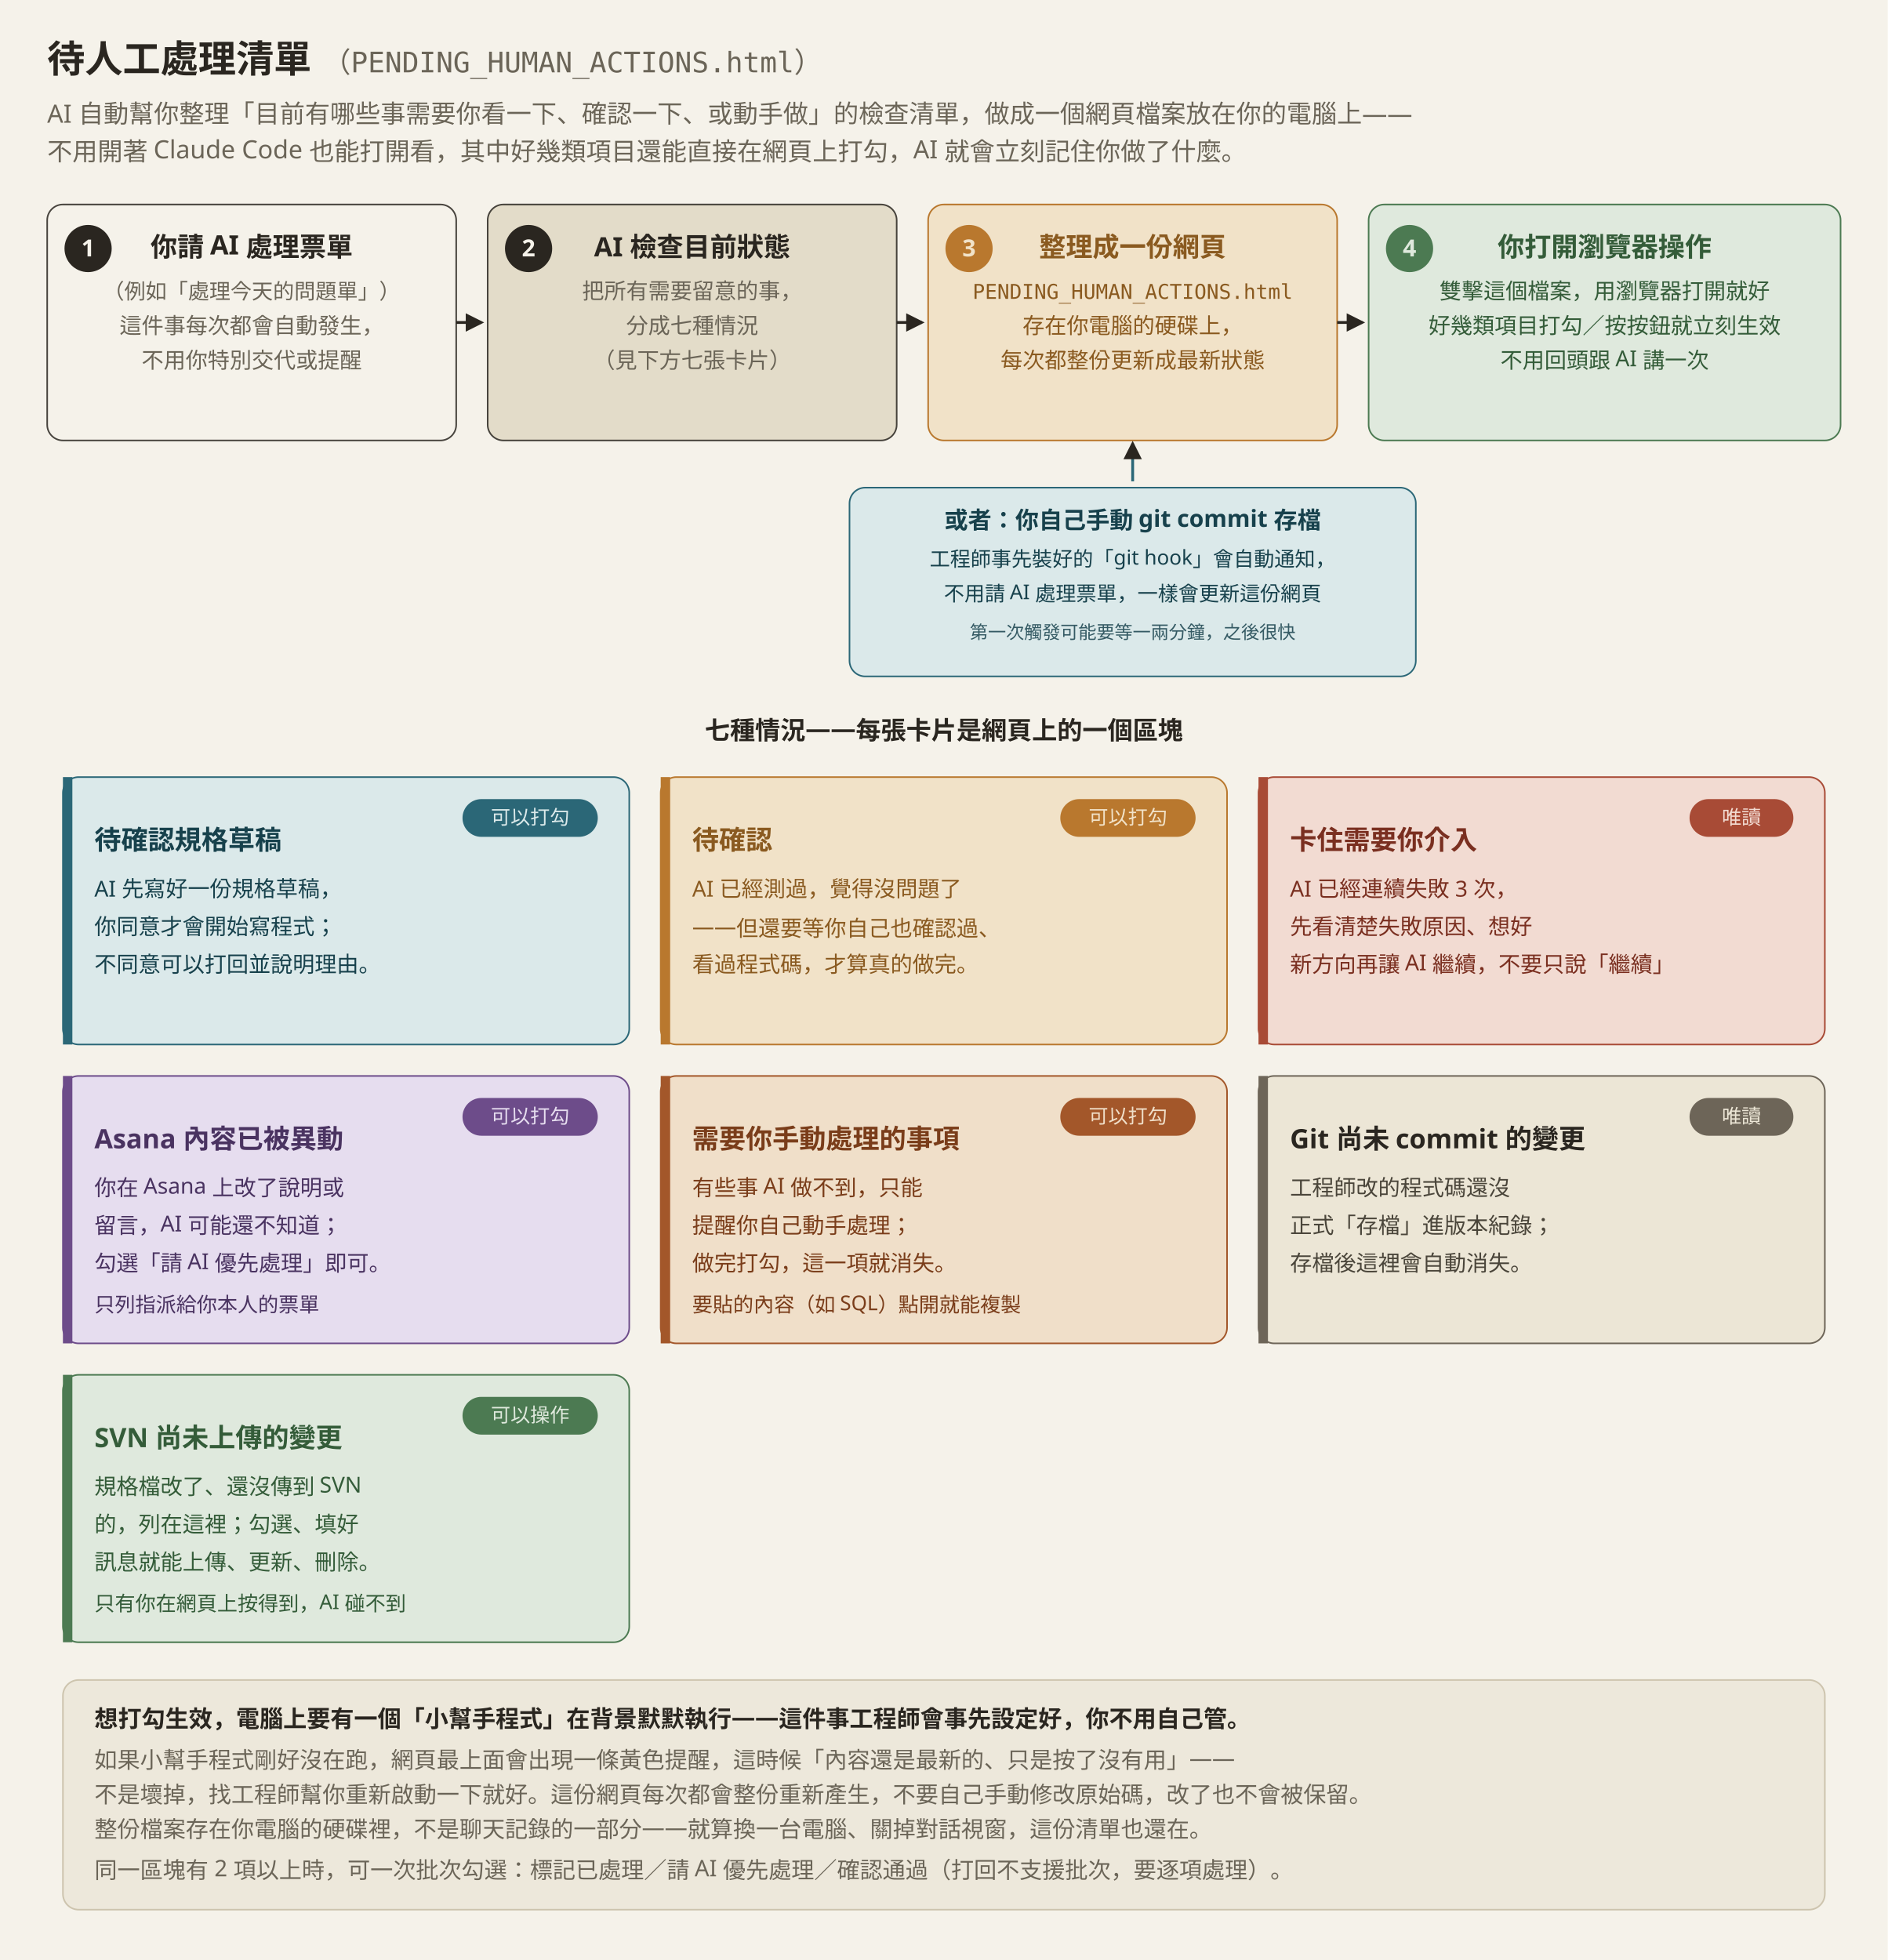
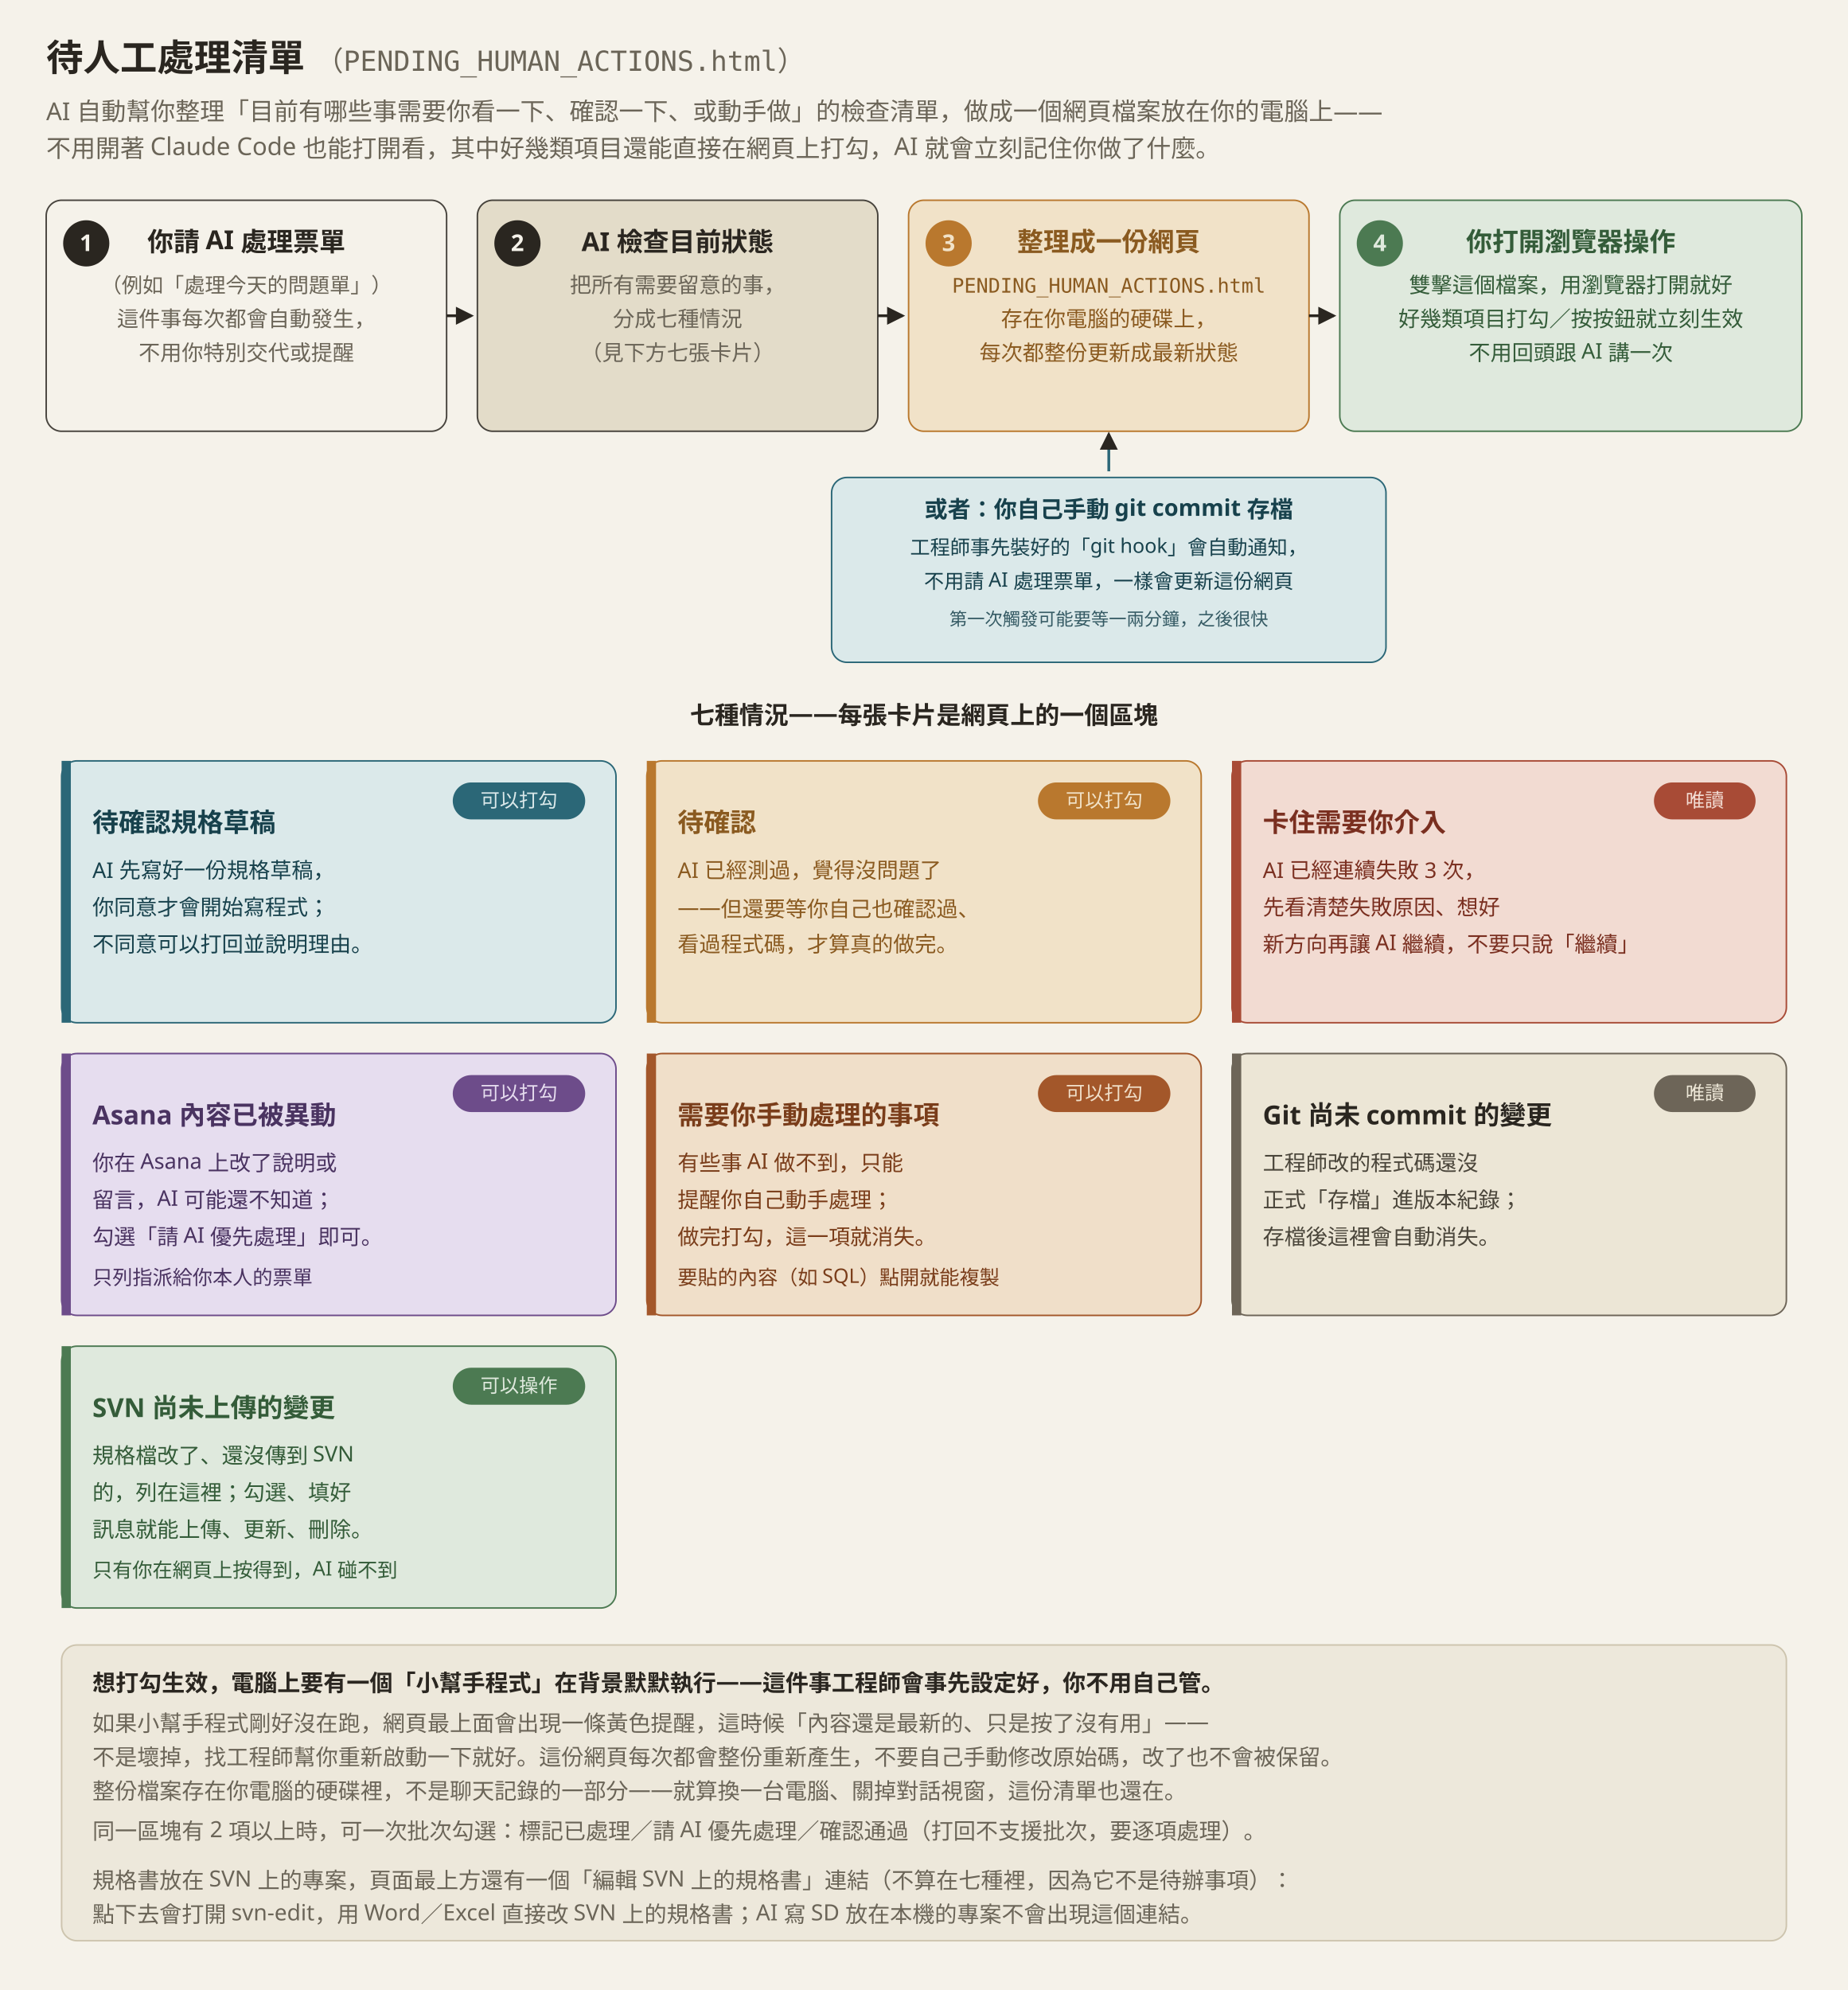
- <svg xmlns="http://www.w3.org/2000/svg" viewBox="0 0 1200 1246" role="img" aria-label="待人工處理清單 PENDING_HUMAN_ACTIONS.html 說明圖：這是一份 AI 自動幫你整理「目前有哪些事需要你看一下、確認一下、或動手做」的檢查清單，存成一個網頁檔案放在你的電腦上，不用開著 Claude Code 也能打開看，部分項目還能直接在網頁上打勾生效。流程：你請 AI 處理票單時，AI 會自動檢查目前狀態，把需要你注意的事分成七種情況，整理成這份網頁，你打開瀏覽器就能操作；另一個觸發方式是你自己手動 git commit 存檔，工程師事先裝好的 git hook 會自動通知，不用請 AI 處理票單也會把這份網頁更新成最新狀態，只是第一次觸發可能要等一兩分鐘，之後每次都很快。七種情況：待確認規格草稿（AI寫好需求規格草稿等你同意或退回，可打勾，只有少數專案會用到）、待確認（AI測過覺得沒問題但還要你自己也確認過才算真的做完，可打勾）、卡住需要你介入（AI試了很多次都沒成功需要你直接告訴AI怎麼做，唯讀）、Asana內容已被異動（你在Asana上改了說明或留言AI可能還不知道，只列指派給你本人的票單，可以勾選請AI優先處理，不會馬上執行但不會忘記）、需要你手動處理的事項（有些事AI做不到只能提醒你自己做，要貼上執行的內容如SQL會收在這項底下，點開可複製，做完打勾這項就消失，可打勾）、Git尚未commit的變更（工程師改的程式碼還沒正式存檔提醒你請工程師存檔，唯讀）、SVN尚未上傳的變更（規格檔改了還沒傳到SVN遠端，勾選並填寫訊息就能上傳、更新、刪除，只有你在網頁上按得到、AI碰不到，可操作）。要打勾生效，電腦上要有一個小幫手程式在背景執行，工程師會事先設定好；沒開的話網頁上方會出現提醒，內容仍然是最新的，只是按了沒有用。">
+ <svg xmlns="http://www.w3.org/2000/svg" viewBox="0 0 1200 1292" role="img" aria-label="待人工處理清單 PENDING_HUMAN_ACTIONS.html 說明圖：這是一份 AI 自動幫你整理「目前有哪些事需要你看一下、確認一下、或動手做」的檢查清單，存成一個網頁檔案放在你的電腦上，不用開著 Claude Code 也能打開看，部分項目還能直接在網頁上打勾生效。流程：你請 AI 處理票單時，AI 會自動檢查目前狀態，把需要你注意的事分成七種情況，整理成這份網頁，你打開瀏覽器就能操作；另一個觸發方式是你自己手動 git commit 存檔，工程師事先裝好的 git hook 會自動通知，不用請 AI 處理票單也會把這份網頁更新成最新狀態，只是第一次觸發可能要等一兩分鐘，之後每次都很快。七種情況：待確認規格草稿（AI寫好需求規格草稿等你同意或退回，可打勾，只有少數專案會用到）、待確認（AI測過覺得沒問題但還要你自己也確認過才算真的做完，可打勾）、卡住需要你介入（AI試了很多次都沒成功需要你直接告訴AI怎麼做，唯讀）、Asana內容已被異動（你在Asana上改了說明或留言AI可能還不知道，只列指派給你本人的票單，可以勾選請AI優先處理，不會馬上執行但不會忘記）、需要你手動處理的事項（有些事AI做不到只能提醒你自己做，要貼上執行的內容如SQL會收在這項底下，點開可複製，做完打勾這項就消失，可打勾）、Git尚未commit的變更（工程師改的程式碼還沒正式存檔提醒你請工程師存檔，唯讀）、SVN尚未上傳的變更（規格檔改了還沒傳到SVN遠端，勾選並填寫訊息就能上傳、更新、刪除，只有你在網頁上按得到、AI碰不到，可操作）。要打勾生效，電腦上要有一個小幫手程式在背景執行，工程師會事先設定好；沒開的話網頁上方會出現提醒，內容仍然是最新的，只是按了沒有用。另外，規格書放在 SVN 上的專案，頁面最上方還有一個編輯 SVN 上的規格書連結（不算在七種情況裡，因為它不是待辦事項），點下去會打開 svn-edit，用 Word 或 Excel 直接改 SVN 上的規格書；AI 自己撰寫 SD 放在本機的專案不會出現這個連結。">
  <defs>
    <marker id="paArrow" viewBox="0 0 10 10" refX="8.5" refY="5" markerWidth="6.5" markerHeight="6.5" orient="auto-start-reverse">
      <path d="M0,0 L10,5 L0,10 z" fill="#2a2620" />
    </marker>
  </defs>
-   <rect x="0" y="0" width="1200" height="1246" fill="#f5f2ea" />
+   <rect x="0" y="0" width="1200" height="1292" fill="#f5f2ea" />
  <g font-family="'Noto Sans TC',sans-serif">
    <text x="30" y="46" font-size="24" font-weight="700" fill="#2a2620">待人工處理清單</text>
    <text x="205" y="46" font-family="'IBM Plex Mono',monospace" font-size="18" fill="#6b6558">（PENDING_HUMAN_ACTIONS.html）</text>
    <text x="30" y="78" font-size="16" fill="#6b6558">AI 自動幫你整理「目前有哪些事需要你看一下、確認一下、或動手做」的檢查清單，做成一個網頁檔案放在你的電腦上——</text>
    <text x="30" y="102" font-size="16" fill="#6b6558">不用開著 Claude Code 也能打開看，其中好幾類項目還能直接在網頁上打勾，AI 就會立刻記住你做了什麼。</text>
  </g>
  <g font-family="'Noto Sans TC',sans-serif">
    <rect x="30" y="130" width="260" height="150" rx="10" fill="none" stroke="#2a2620" stroke-opacity="0.85" />
    <circle cx="56" cy="158" r="15" fill="#2a2620" />
    <text x="56" y="163" text-anchor="middle" font-weight="700" font-size="15" fill="#f5f2ea">1</text>
    <text x="160" y="163" text-anchor="middle" font-size="17" font-weight="700" fill="#2a2620">你請 AI 處理票單</text>
    <text x="160" y="190" text-anchor="middle" font-size="13.5" fill="#6b6558">（例如「處理今天的問題單」）</text>
    <text x="160" y="212" text-anchor="middle" font-size="14" fill="#6b6558">這件事每次都會自動發生，</text>
    <text x="160" y="234" text-anchor="middle" font-size="14" fill="#6b6558">不用你特別交代或提醒</text>
    <rect x="310" y="130" width="260" height="150" rx="10" fill="#e3dcc9" stroke="#2a2620" stroke-opacity="0.85" />
    <circle cx="336" cy="158" r="15" fill="#2a2620" />
    <text x="336" y="163" text-anchor="middle" font-weight="700" font-size="15" fill="#f5f2ea">2</text>
    <text x="440" y="163" text-anchor="middle" font-size="17" font-weight="700" fill="#2a2620">AI 檢查目前狀態</text>
    <text x="440" y="190" text-anchor="middle" font-size="14" fill="#6b6558">把所有需要留意的事，</text>
    <text x="440" y="212" text-anchor="middle" font-size="14" fill="#6b6558">分成七種情況</text>
    <text x="440" y="234" text-anchor="middle" font-size="14" fill="#6b6558">（見下方七張卡片）</text>
    <rect x="590" y="130" width="260" height="150" rx="10" fill="#f1e2c8" stroke="#b9782e" />
    <circle cx="616" cy="158" r="15" fill="#b9782e" />
    <text x="616" y="163" text-anchor="middle" font-weight="700" font-size="15" fill="#f1e2c8">3</text>
    <text x="720" y="163" text-anchor="middle" font-size="17" font-weight="700" fill="#8a5a20">整理成一份網頁</text>
    <text x="720" y="190" text-anchor="middle" font-family="'IBM Plex Mono',monospace" font-size="13" fill="#8a5a20">PENDING_HUMAN_ACTIONS.html</text>
    <text x="720" y="212" text-anchor="middle" font-size="14" fill="#8a5a20">存在你電腦的硬碟上，</text>
    <text x="720" y="234" text-anchor="middle" font-size="14" fill="#8a5a20">每次都整份更新成最新狀態</text>
    <rect x="870" y="130" width="300" height="150" rx="10" fill="#dfe9dd" stroke="#4c7a52" />
    <circle cx="896" cy="158" r="15" fill="#4c7a52" />
    <text x="896" y="163" text-anchor="middle" font-weight="700" font-size="15" fill="#dfe9dd">4</text>
    <text x="1020" y="163" text-anchor="middle" font-size="17" font-weight="700" fill="#345c39">你打開瀏覽器操作</text>
    <text x="1020" y="190" text-anchor="middle" font-size="14" fill="#345c39">雙擊這個檔案，用瀏覽器打開就好</text>
    <text x="1020" y="212" text-anchor="middle" font-size="14" fill="#345c39">好幾類項目打勾／按按鈕就立刻生效</text>
    <text x="1020" y="234" text-anchor="middle" font-size="14" fill="#345c39">不用回頭跟 AI 講一次</text>
  </g>
  <line x1="290" y1="205" x2="306" y2="205" stroke="#2a2620" stroke-width="1.8" marker-end="url(#paArrow)" />
  <line x1="570" y1="205" x2="586" y2="205" stroke="#2a2620" stroke-width="1.8" marker-end="url(#paArrow)" />
  <line x1="850" y1="205" x2="866" y2="205" stroke="#2a2620" stroke-width="1.8" marker-end="url(#paArrow)" />
  <line x1="720" y1="306" x2="720" y2="282" stroke="#2b6777" stroke-width="1.8" marker-end="url(#paArrow)" />
  <g font-family="'Noto Sans TC',sans-serif">
    <rect x="540" y="310" width="360" height="120" rx="10" fill="#dbe9ea" stroke="#2b6777" />
    <text x="720" y="336" text-anchor="middle" font-size="15" font-weight="700" fill="#17414c">或者：你自己手動 git commit 存檔</text>
    <text x="720" y="360" text-anchor="middle" font-size="13" fill="#17414c">工程師事先裝好的「git hook」會自動通知，</text>
    <text x="720" y="382" text-anchor="middle" font-size="13" fill="#17414c">不用請 AI 處理票單，一樣會更新這份網頁</text>
    <text x="720" y="406" text-anchor="middle" font-size="11.5" fill="#17414c" opacity="0.85">第一次觸發可能要等一兩分鐘，之後很快</text>
  </g>
  <text x="600" y="470" text-anchor="middle" font-family="'Noto Sans TC',sans-serif" font-size="16" font-weight="700" fill="#2a2620">七種情況——每張卡片是網頁上的一個區塊</text>
  <g font-family="'Noto Sans TC',sans-serif">
    <rect x="40" y="494" width="360" height="170" rx="10" fill="#dbe9ea" stroke="#2b6777" />
    <rect x="40" y="494" width="6" height="170" fill="#2b6777" />
    <rect x="294" y="508" width="86" height="24" rx="12" fill="#2b6777" />
    <text x="337" y="524" text-anchor="middle" font-size="12.5" fill="#dbe9ea">可以打勾</text>
    <text x="60" y="540" font-size="17" font-weight="700" fill="#17414c">待確認規格草稿</text>
    <text x="60" y="570" font-size="14" fill="#17414c">AI 先寫好一份規格草稿，</text>
    <text x="60" y="594" font-size="14" fill="#17414c">你同意才會開始寫程式；</text>
    <text x="60" y="618" font-size="14" fill="#17414c">不同意可以打回並說明理由。</text>
    <rect x="420" y="494" width="360" height="170" rx="10" fill="#f1e2c8" stroke="#b9782e" />
    <rect x="420" y="494" width="6" height="170" fill="#b9782e" />
    <rect x="674" y="508" width="86" height="24" rx="12" fill="#b9782e" />
    <text x="717" y="524" text-anchor="middle" font-size="12.5" fill="#f1e2c8">可以打勾</text>
    <text x="440" y="540" font-size="17" font-weight="700" fill="#8a5a20">待確認</text>
    <text x="440" y="570" font-size="14" fill="#8a5a20">AI 已經測過，覺得沒問題了</text>
    <text x="440" y="594" font-size="14" fill="#8a5a20">——但還要等你自己也確認過、</text>
    <text x="440" y="618" font-size="14" fill="#8a5a20">看過程式碼，才算真的做完。</text>
    <rect x="800" y="494" width="360" height="170" rx="10" fill="#f2dbd2" stroke="#a84b36" />
    <rect x="800" y="494" width="6" height="170" fill="#a84b36" />
    <rect x="1074" y="508" width="66" height="24" rx="12" fill="#a84b36" />
    <text x="1107" y="524" text-anchor="middle" font-size="12.5" fill="#f2dbd2">唯讀</text>
    <text x="820" y="540" font-size="17" font-weight="700" fill="#7a2f20">卡住需要你介入</text>
    <text x="820" y="570" font-size="14" fill="#7a2f20">AI 已經連續失敗 3 次，</text>
    <text x="820" y="594" font-size="14" fill="#7a2f20">先看清楚失敗原因、想好</text>
    <text x="820" y="618" font-size="14" fill="#7a2f20">新方向再讓 AI 繼續，不要只說「繼續」</text>
    <rect x="40" y="684" width="360" height="170" rx="10" fill="#e6ddef" stroke="#6d4c8a" />
    <rect x="40" y="684" width="6" height="170" fill="#6d4c8a" />
    <rect x="294" y="698" width="86" height="24" rx="12" fill="#6d4c8a" />
    <text x="337" y="714" text-anchor="middle" font-size="12.5" fill="#e6ddef">可以打勾</text>
    <text x="60" y="730" font-size="17" font-weight="700" fill="#4a3361">Asana 內容已被異動</text>
    <text x="60" y="760" font-size="14" fill="#4a3361">你在 Asana 上改了說明或</text>
    <text x="60" y="784" font-size="14" fill="#4a3361">留言，AI 可能還不知道；</text>
    <text x="60" y="808" font-size="14" fill="#4a3361">勾選「請 AI 優先處理」即可。</text>
    <text x="60" y="834" font-size="13" fill="#4a3361">只列指派給你本人的票單</text>
    <rect x="420" y="684" width="360" height="170" rx="10" fill="#f0dfc9" stroke="#a3572a" />
    <rect x="420" y="684" width="6" height="170" fill="#a3572a" />
    <rect x="674" y="698" width="86" height="24" rx="12" fill="#a3572a" />
    <text x="717" y="714" text-anchor="middle" font-size="12.5" fill="#f0dfc9">可以打勾</text>
    <text x="440" y="730" font-size="17" font-weight="700" fill="#7a3d1a">需要你手動處理的事項</text>
    <text x="440" y="760" font-size="14" fill="#7a3d1a">有些事 AI 做不到，只能</text>
    <text x="440" y="784" font-size="14" fill="#7a3d1a">提醒你自己動手處理；</text>
    <text x="440" y="808" font-size="14" fill="#7a3d1a">做完打勾，這一項就消失。</text>
    <text x="440" y="834" font-size="13" fill="#7a3d1a">要貼的內容（如 SQL）點開就能複製</text>
    <rect x="800" y="684" width="360" height="170" rx="10" fill="#ece6d6" stroke="#6d6558" />
    <rect x="800" y="684" width="6" height="170" fill="#6d6558" />
    <rect x="1074" y="698" width="66" height="24" rx="12" fill="#6d6558" />
    <text x="1107" y="714" text-anchor="middle" font-size="12.5" fill="#ece6d6">唯讀</text>
    <text x="820" y="730" font-size="17" font-weight="700" fill="#2a2620">Git 尚未 commit 的變更</text>
    <text x="820" y="760" font-size="14" fill="#4a453a">工程師改的程式碼還沒</text>
    <text x="820" y="784" font-size="14" fill="#4a453a">正式「存檔」進版本紀錄；</text>
    <text x="820" y="808" font-size="14" fill="#4a453a">存檔後這裡會自動消失。</text>
    <rect x="40" y="874" width="360" height="170" rx="10" fill="#dfe9dd" stroke="#4c7a52" />
    <rect x="40" y="874" width="6" height="170" fill="#4c7a52" />
    <rect x="294" y="888" width="86" height="24" rx="12" fill="#4c7a52" />
    <text x="337" y="904" text-anchor="middle" font-size="12.5" fill="#dfe9dd">可以操作</text>
    <text x="60" y="920" font-size="17" font-weight="700" fill="#345c39">SVN 尚未上傳的變更</text>
    <text x="60" y="950" font-size="14" fill="#345c39">規格檔改了、還沒傳到 SVN</text>
    <text x="60" y="974" font-size="14" fill="#345c39">的，列在這裡；勾選、填好</text>
    <text x="60" y="998" font-size="14" fill="#345c39">訊息就能上傳、更新、刪除。</text>
    <text x="60" y="1024" font-size="13" fill="#345c39">只有你在網頁上按得到，AI 碰不到</text>
  </g>
-   <rect x="40" y="1068" width="1120" height="146" rx="10" fill="#ede8db" stroke="#cdc4ae" />
+   <rect x="40" y="1068" width="1120" height="192" rx="10" fill="#ede8db" stroke="#cdc4ae" />
  <g font-family="'Noto Sans TC',sans-serif">
    <text x="60" y="1098" font-size="15" font-weight="700" fill="#2a2620">想打勾生效，電腦上要有一個「小幫手程式」在背景默默執行——這件事工程師會事先設定好，你不用自己管。</text>
    <text x="60" y="1124" font-size="14.5" fill="#6b6558">如果小幫手程式剛好沒在跑，網頁最上面會出現一條黃色提醒，這時候「內容還是最新的、只是按了沒有用」——</text>
    <text x="60" y="1146" font-size="14.5" fill="#6b6558">不是壞掉，找工程師幫你重新啟動一下就好。這份網頁每次都會整份重新產生，不要自己手動修改原始碼，改了也不會被保留。</text>
    <text x="60" y="1168" font-size="14.5" fill="#6b6558">整份檔案存在你電腦的硬碟裡，不是聊天記錄的一部分——就算換一台電腦、關掉對話視窗，這份清單也還在。</text>
    <text x="60" y="1194" font-size="14.5" fill="#6b6558">同一區塊有 2 項以上時，可一次批次勾選：標記已處理／請 AI 優先處理／確認通過（打回不支援批次，要逐項處理）。</text>
+     <text x="60" y="1226" font-size="14.5" fill="#6b6558">規格書放在 SVN 上的專案，頁面最上方還有一個「編輯 SVN 上的規格書」連結（不算在七種裡，因為它不是待辦事項）：</text>
+     <text x="60" y="1248" font-size="14.5" fill="#6b6558">點下去會打開 svn-edit，用 Word／Excel 直接改 SVN 上的規格書；AI 寫 SD 放在本機的專案不會出現這個連結。</text>
  </g>
</svg>
